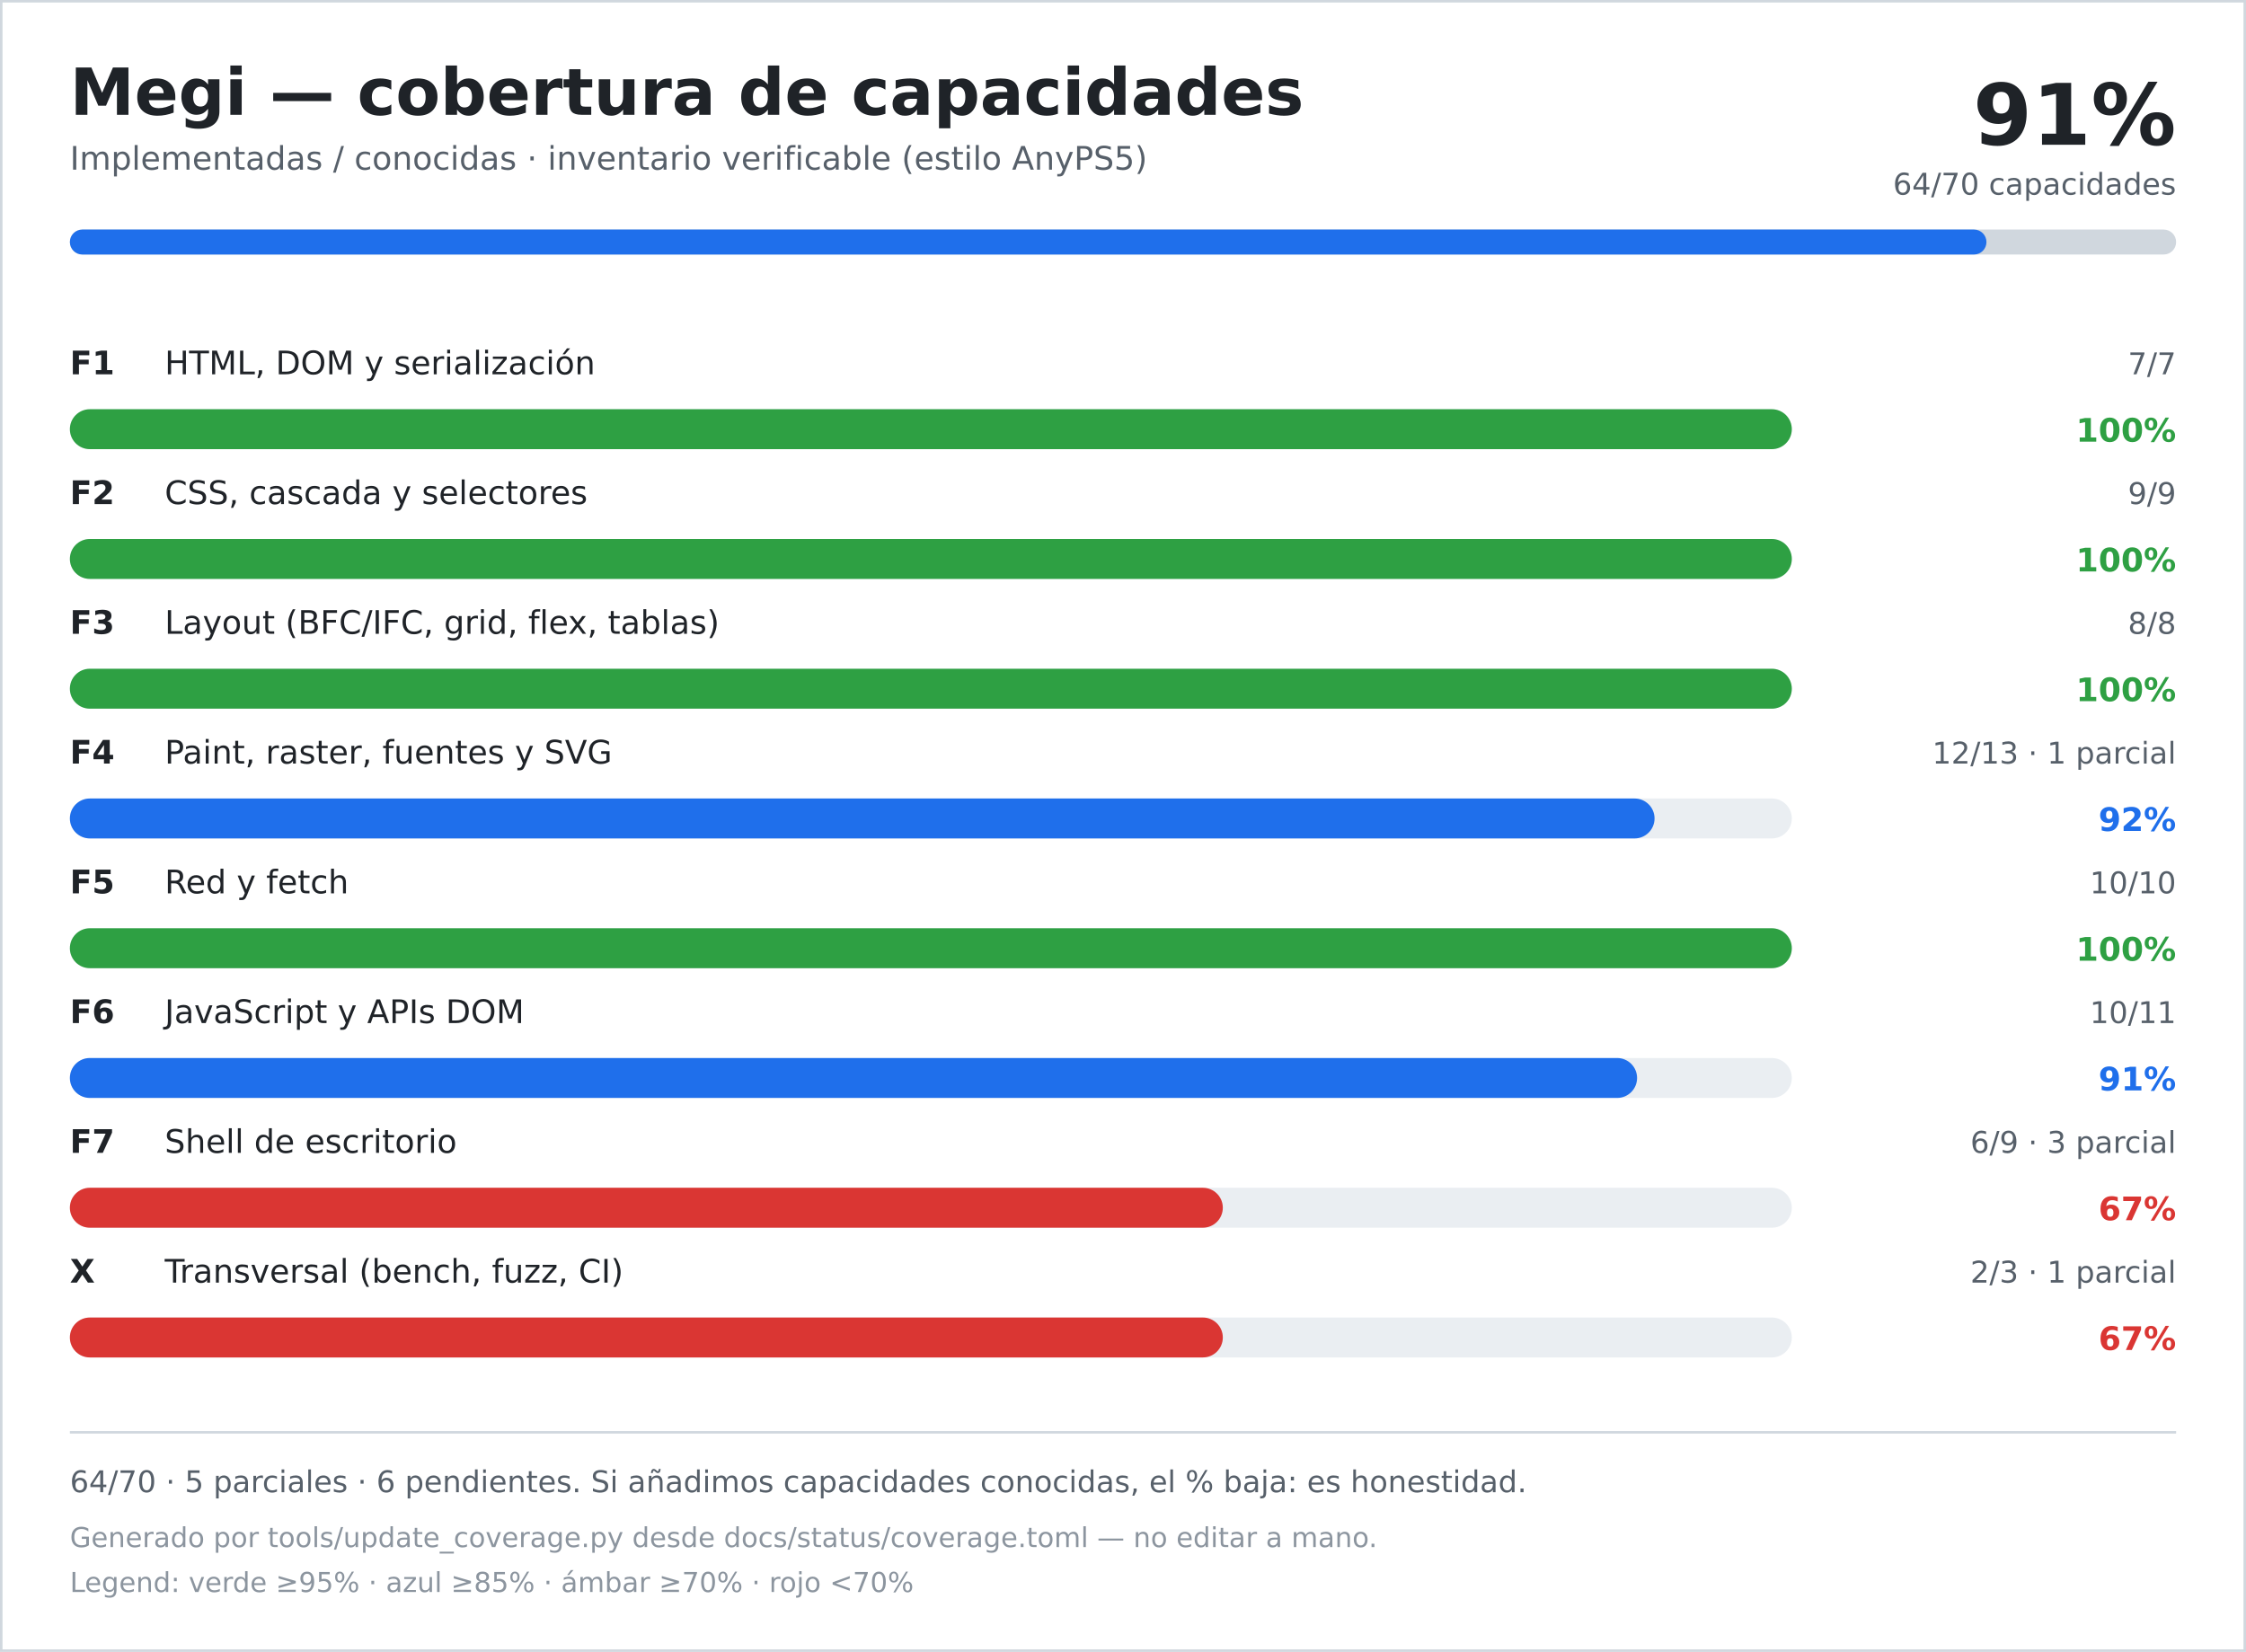
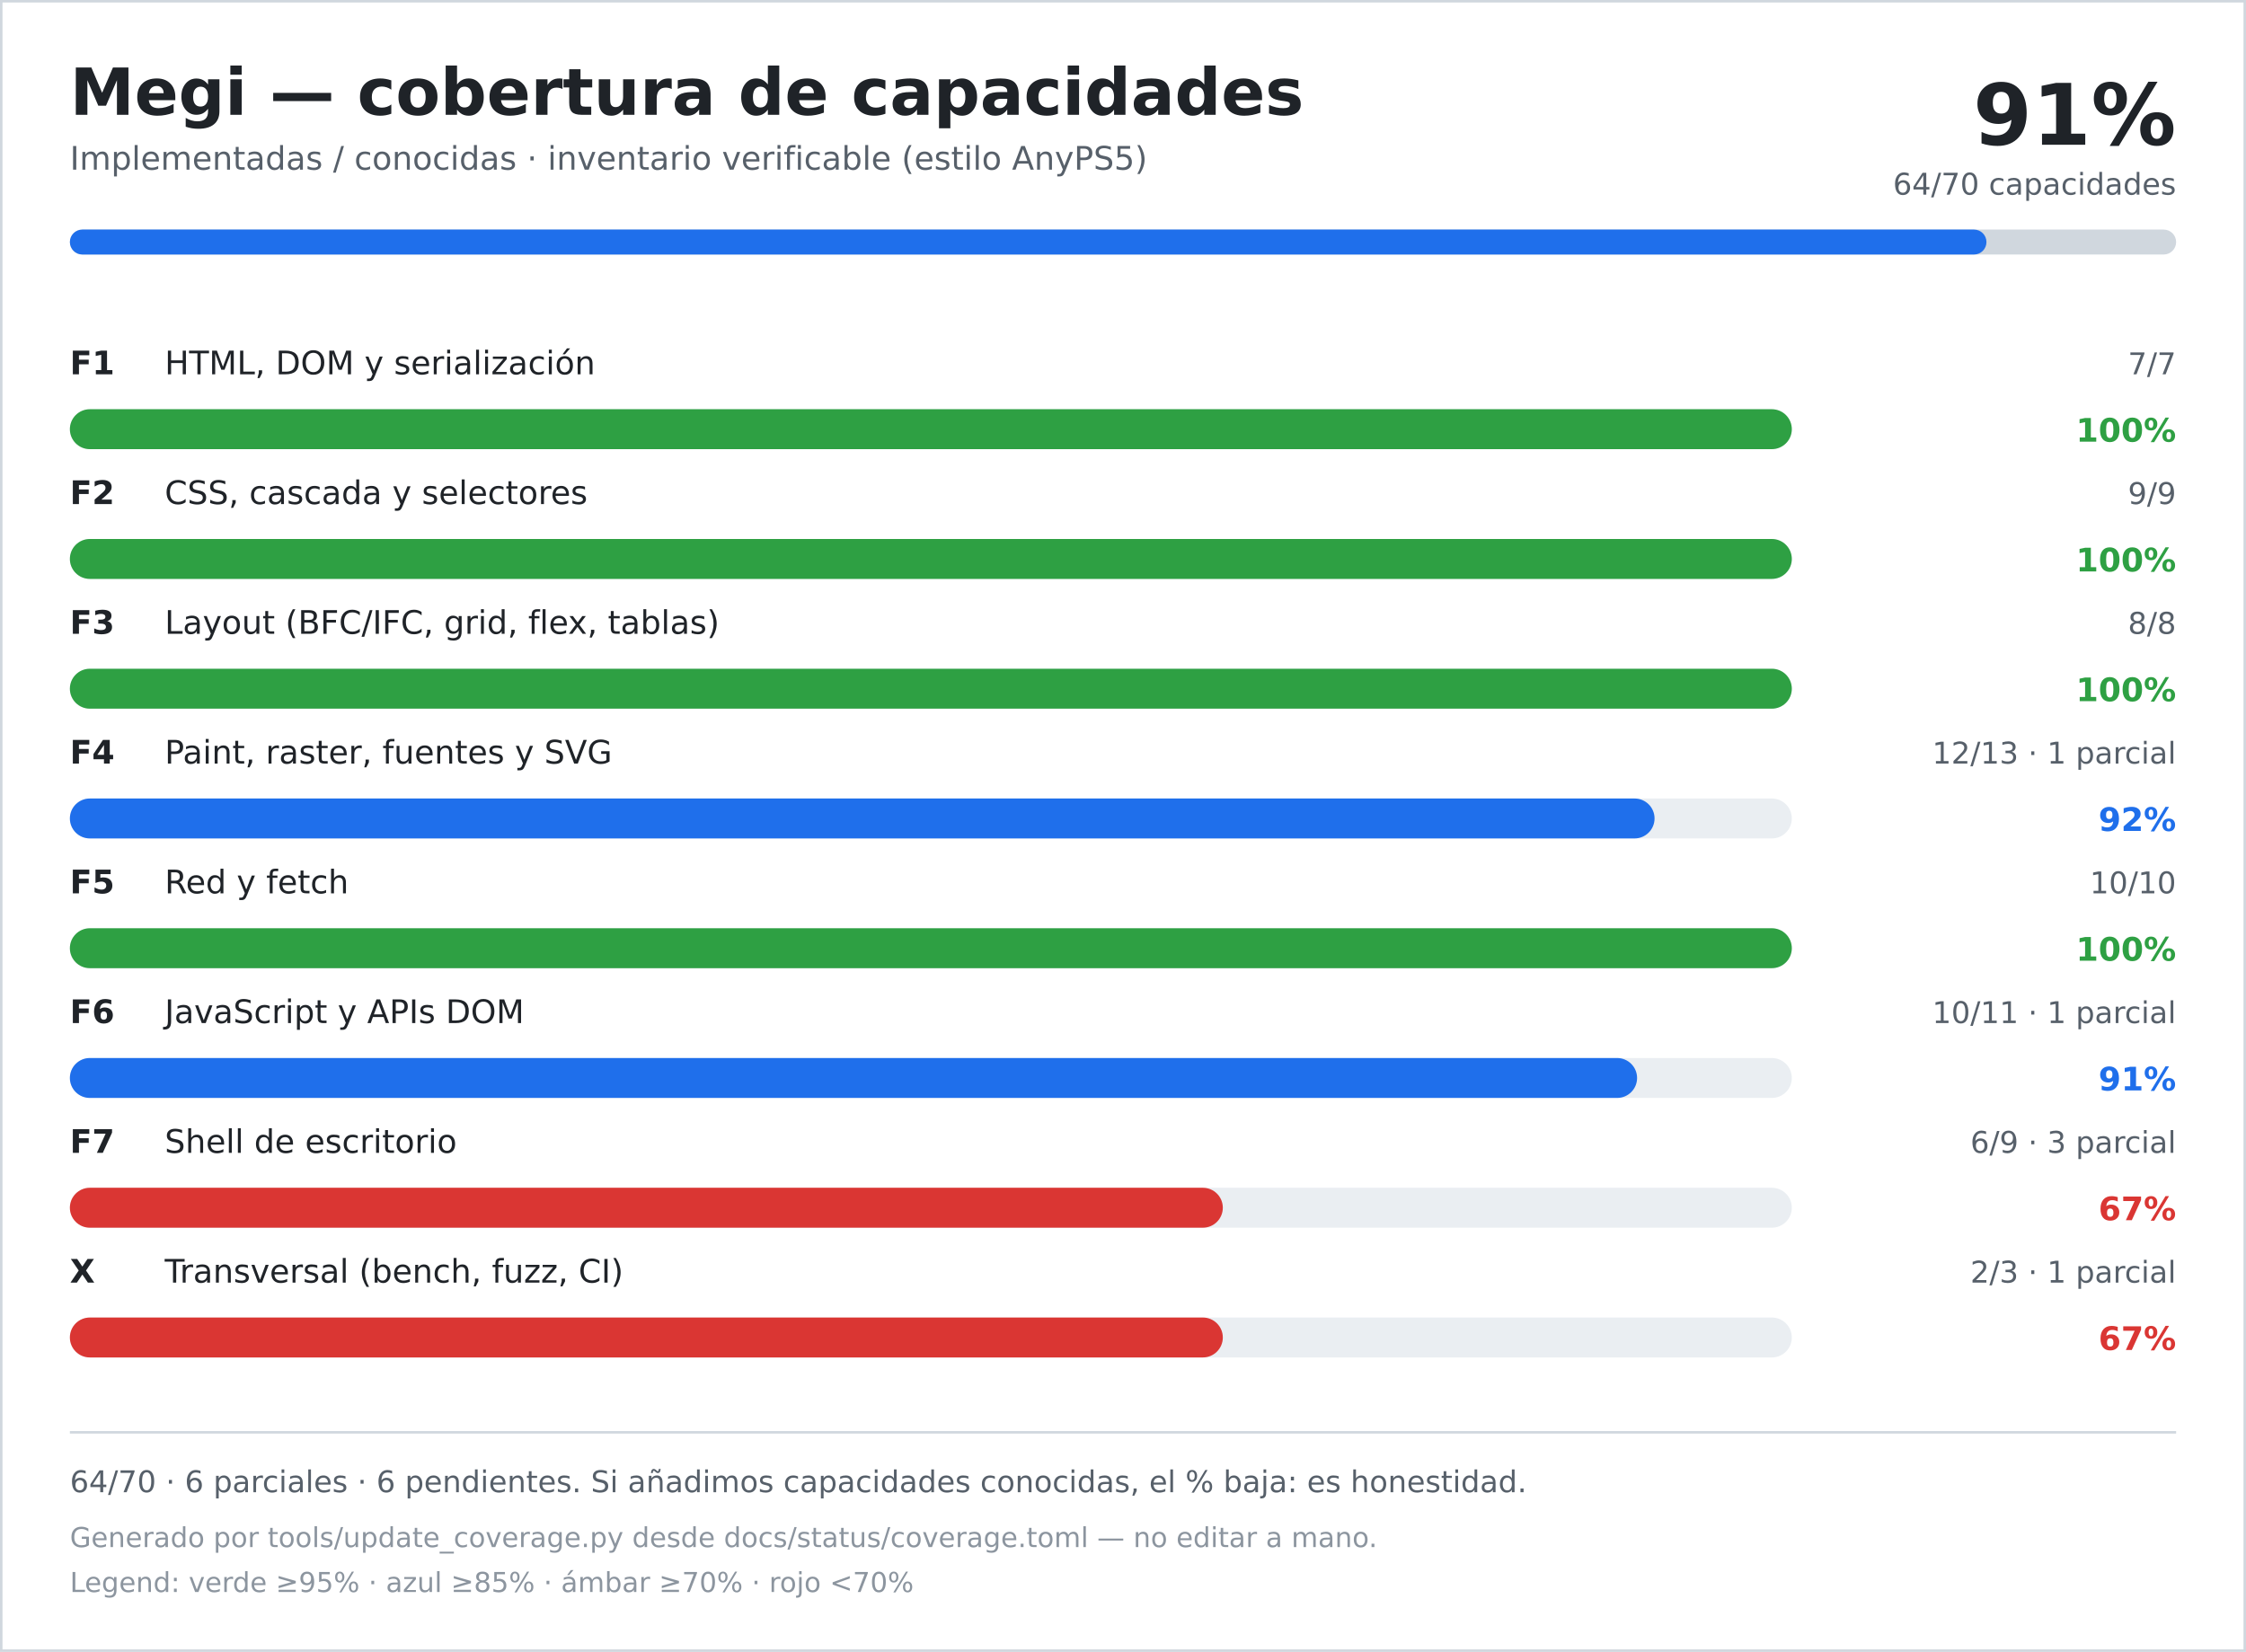
<svg xmlns="http://www.w3.org/2000/svg" width="900" height="662" viewBox="0 0 900 662" role="img" aria-labelledby="title desc">
  <rect width="900" height="662" fill="#ffffff" />
  <rect x="0.5" y="0.5" width="899" height="661" fill="none" stroke="#d0d7de" />
  <text x="28" y="46" font-family="DejaVu Sans, Verdana, sans-serif" font-size="26" font-weight="700" fill="#1f2328">Megi — cobertura de capacidades</text>
  <text x="28" y="68" font-family="DejaVu Sans, Verdana, sans-serif" font-size="13" fill="#57606a">Implementadas / conocidas · inventario verificable (estilo AnyPS5)</text>
  <text x="872" y="58" text-anchor="end" font-family="DejaVu Sans, Verdana, sans-serif" font-size="34" font-weight="700" fill="#1f2328">91%</text>
  <text x="872" y="78" text-anchor="end" font-family="DejaVu Sans, Verdana, sans-serif" font-size="12" fill="#57606a">64/70 capacidades</text>
  <rect x="28" y="92" width="844" height="10" rx="5" fill="#d0d7de" />
  <rect x="28" y="92" width="768" height="10" rx="5" fill="#1f6feb" />
  <text x="28" y="150" font-family="DejaVu Sans, Verdana, sans-serif" font-size="13" font-weight="700" fill="#1f2328">F1</text>
  <text x="66" y="150" font-family="DejaVu Sans, Verdana, sans-serif" font-size="13" fill="#1f2328">HTML, DOM y serialización</text>
  <text x="872" y="150" text-anchor="end" font-family="DejaVu Sans, Verdana, sans-serif" font-size="12" fill="#57606a">7/7</text>
  <rect x="28" y="164" width="690" height="16" rx="8" fill="#eaeef2" />
  <rect x="28" y="164" width="690" height="16" rx="8" fill="#2ea043" />
  <text x="872" y="177" text-anchor="end" font-family="DejaVu Sans, Verdana, sans-serif" font-size="13" font-weight="700" fill="#2ea043">100%</text>
  <text x="28" y="202" font-family="DejaVu Sans, Verdana, sans-serif" font-size="13" font-weight="700" fill="#1f2328">F2</text>
  <text x="66" y="202" font-family="DejaVu Sans, Verdana, sans-serif" font-size="13" fill="#1f2328">CSS, cascada y selectores</text>
  <text x="872" y="202" text-anchor="end" font-family="DejaVu Sans, Verdana, sans-serif" font-size="12" fill="#57606a">9/9</text>
  <rect x="28" y="216" width="690" height="16" rx="8" fill="#eaeef2" />
  <rect x="28" y="216" width="690" height="16" rx="8" fill="#2ea043" />
  <text x="872" y="229" text-anchor="end" font-family="DejaVu Sans, Verdana, sans-serif" font-size="13" font-weight="700" fill="#2ea043">100%</text>
  <text x="28" y="254" font-family="DejaVu Sans, Verdana, sans-serif" font-size="13" font-weight="700" fill="#1f2328">F3</text>
  <text x="66" y="254" font-family="DejaVu Sans, Verdana, sans-serif" font-size="13" fill="#1f2328">Layout (BFC/IFC, grid, flex, tablas)</text>
  <text x="872" y="254" text-anchor="end" font-family="DejaVu Sans, Verdana, sans-serif" font-size="12" fill="#57606a">8/8</text>
  <rect x="28" y="268" width="690" height="16" rx="8" fill="#eaeef2" />
  <rect x="28" y="268" width="690" height="16" rx="8" fill="#2ea043" />
  <text x="872" y="281" text-anchor="end" font-family="DejaVu Sans, Verdana, sans-serif" font-size="13" font-weight="700" fill="#2ea043">100%</text>
  <text x="28" y="306" font-family="DejaVu Sans, Verdana, sans-serif" font-size="13" font-weight="700" fill="#1f2328">F4</text>
  <text x="66" y="306" font-family="DejaVu Sans, Verdana, sans-serif" font-size="13" fill="#1f2328">Paint, raster, fuentes y SVG</text>
  <text x="872" y="306" text-anchor="end" font-family="DejaVu Sans, Verdana, sans-serif" font-size="12" fill="#57606a">12/13 · 1 parcial</text>
  <rect x="28" y="320" width="690" height="16" rx="8" fill="#eaeef2" />
  <rect x="28" y="320" width="635" height="16" rx="8" fill="#1f6feb" />
  <text x="872" y="333" text-anchor="end" font-family="DejaVu Sans, Verdana, sans-serif" font-size="13" font-weight="700" fill="#1f6feb">92%</text>
  <text x="28" y="358" font-family="DejaVu Sans, Verdana, sans-serif" font-size="13" font-weight="700" fill="#1f2328">F5</text>
  <text x="66" y="358" font-family="DejaVu Sans, Verdana, sans-serif" font-size="13" fill="#1f2328">Red y fetch</text>
  <text x="872" y="358" text-anchor="end" font-family="DejaVu Sans, Verdana, sans-serif" font-size="12" fill="#57606a">10/10</text>
  <rect x="28" y="372" width="690" height="16" rx="8" fill="#eaeef2" />
  <rect x="28" y="372" width="690" height="16" rx="8" fill="#2ea043" />
  <text x="872" y="385" text-anchor="end" font-family="DejaVu Sans, Verdana, sans-serif" font-size="13" font-weight="700" fill="#2ea043">100%</text>
  <text x="28" y="410" font-family="DejaVu Sans, Verdana, sans-serif" font-size="13" font-weight="700" fill="#1f2328">F6</text>
  <text x="66" y="410" font-family="DejaVu Sans, Verdana, sans-serif" font-size="13" fill="#1f2328">JavaScript y APIs DOM</text>
-   <text x="872" y="410" text-anchor="end" font-family="DejaVu Sans, Verdana, sans-serif" font-size="12" fill="#57606a">10/11</text>
+   <text x="872" y="410" text-anchor="end" font-family="DejaVu Sans, Verdana, sans-serif" font-size="12" fill="#57606a">10/11 · 1 parcial</text>
  <rect x="28" y="424" width="690" height="16" rx="8" fill="#eaeef2" />
  <rect x="28" y="424" width="628" height="16" rx="8" fill="#1f6feb" />
  <text x="872" y="437" text-anchor="end" font-family="DejaVu Sans, Verdana, sans-serif" font-size="13" font-weight="700" fill="#1f6feb">91%</text>
  <text x="28" y="462" font-family="DejaVu Sans, Verdana, sans-serif" font-size="13" font-weight="700" fill="#1f2328">F7</text>
  <text x="66" y="462" font-family="DejaVu Sans, Verdana, sans-serif" font-size="13" fill="#1f2328">Shell de escritorio</text>
  <text x="872" y="462" text-anchor="end" font-family="DejaVu Sans, Verdana, sans-serif" font-size="12" fill="#57606a">6/9 · 3 parcial</text>
  <rect x="28" y="476" width="690" height="16" rx="8" fill="#eaeef2" />
  <rect x="28" y="476" width="462" height="16" rx="8" fill="#da3633" />
  <text x="872" y="489" text-anchor="end" font-family="DejaVu Sans, Verdana, sans-serif" font-size="13" font-weight="700" fill="#da3633">67%</text>
  <text x="28" y="514" font-family="DejaVu Sans, Verdana, sans-serif" font-size="13" font-weight="700" fill="#1f2328">X</text>
  <text x="66" y="514" font-family="DejaVu Sans, Verdana, sans-serif" font-size="13" fill="#1f2328">Transversal (bench, fuzz, CI)</text>
  <text x="872" y="514" text-anchor="end" font-family="DejaVu Sans, Verdana, sans-serif" font-size="12" fill="#57606a">2/3 · 1 parcial</text>
  <rect x="28" y="528" width="690" height="16" rx="8" fill="#eaeef2" />
  <rect x="28" y="528" width="462" height="16" rx="8" fill="#da3633" />
  <text x="872" y="541" text-anchor="end" font-family="DejaVu Sans, Verdana, sans-serif" font-size="13" font-weight="700" fill="#da3633">67%</text>
  <line x1="28" y1="574" x2="872" y2="574" stroke="#d0d7de" />
-   <text x="28" y="598" font-family="DejaVu Sans, Verdana, sans-serif" font-size="12" fill="#57606a">64/70 · 5 parciales · 6 pendientes. Si añadimos capacidades conocidas, el % baja: es honestidad.</text>
+   <text x="28" y="598" font-family="DejaVu Sans, Verdana, sans-serif" font-size="12" fill="#57606a">64/70 · 6 parciales · 6 pendientes. Si añadimos capacidades conocidas, el % baja: es honestidad.</text>
  <text x="28" y="620" font-family="DejaVu Sans, Verdana, sans-serif" font-size="11" fill="#8c959f">Generado por tools/update_coverage.py desde docs/status/coverage.toml — no editar a mano.</text>
  <text x="28" y="638" font-family="DejaVu Sans, Verdana, sans-serif" font-size="11" fill="#8c959f">Legend: verde ≥95% · azul ≥85% · ámbar ≥70% · rojo &lt;70%</text>
</svg>
